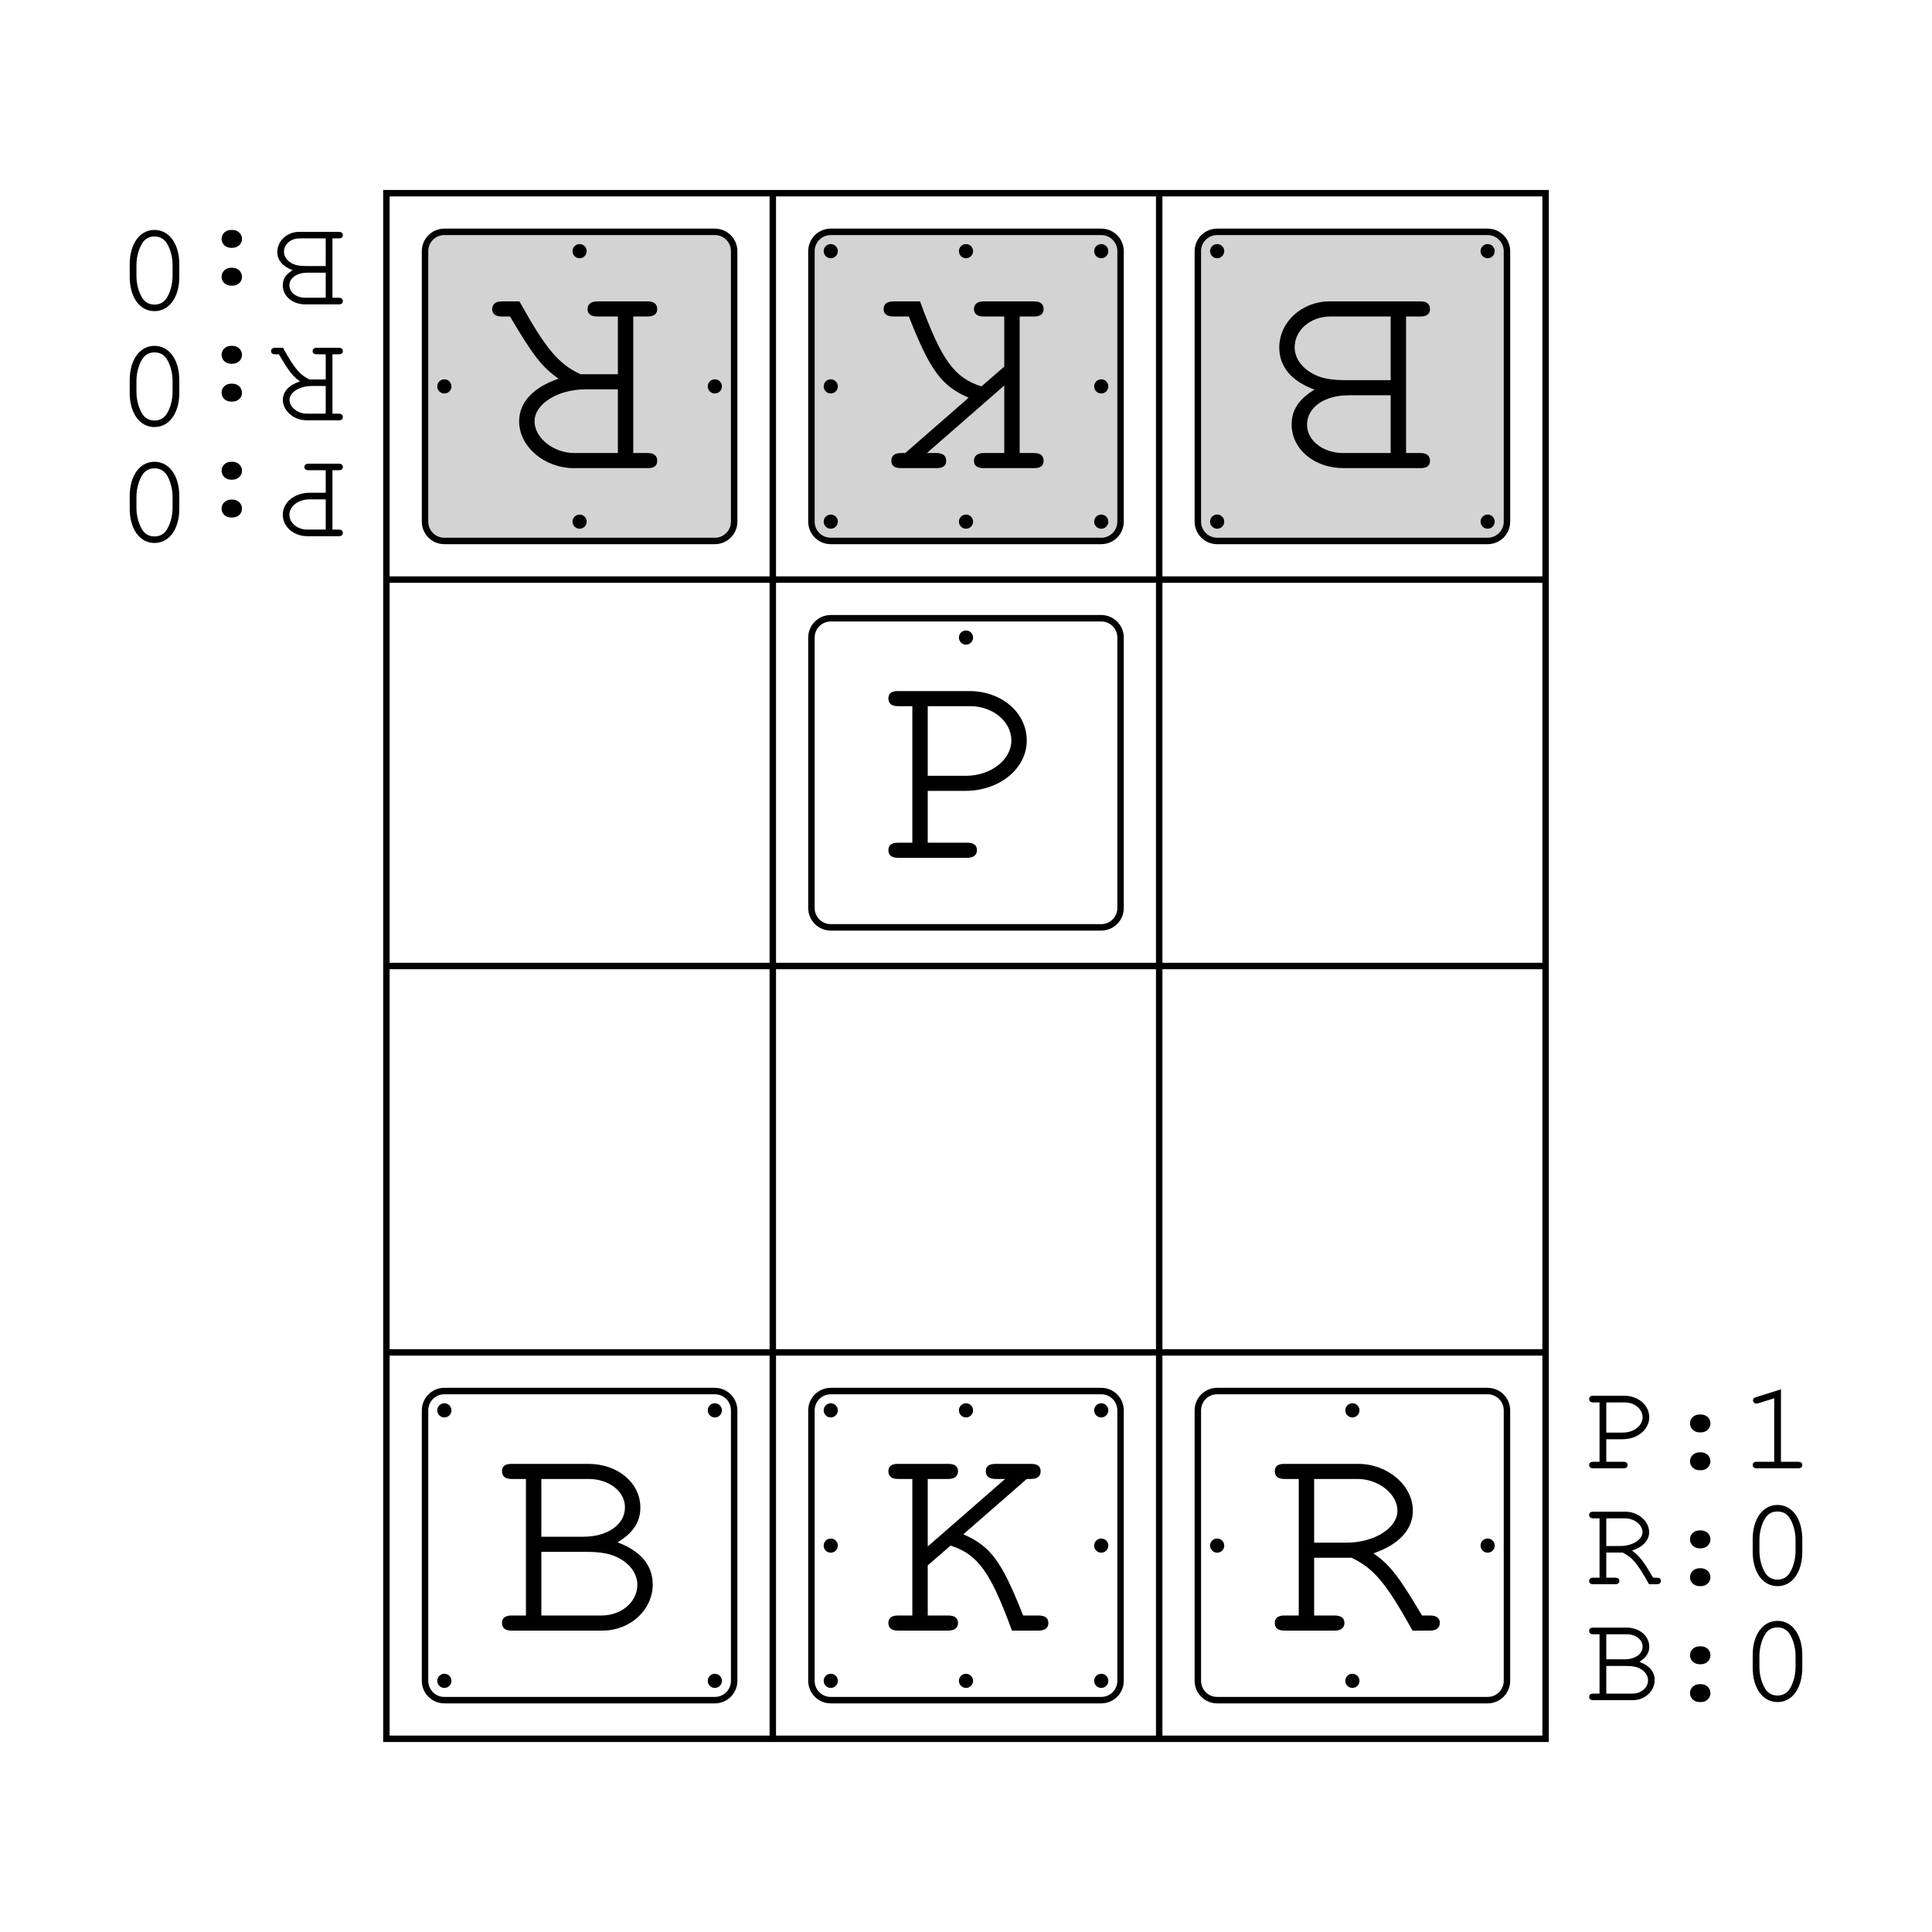
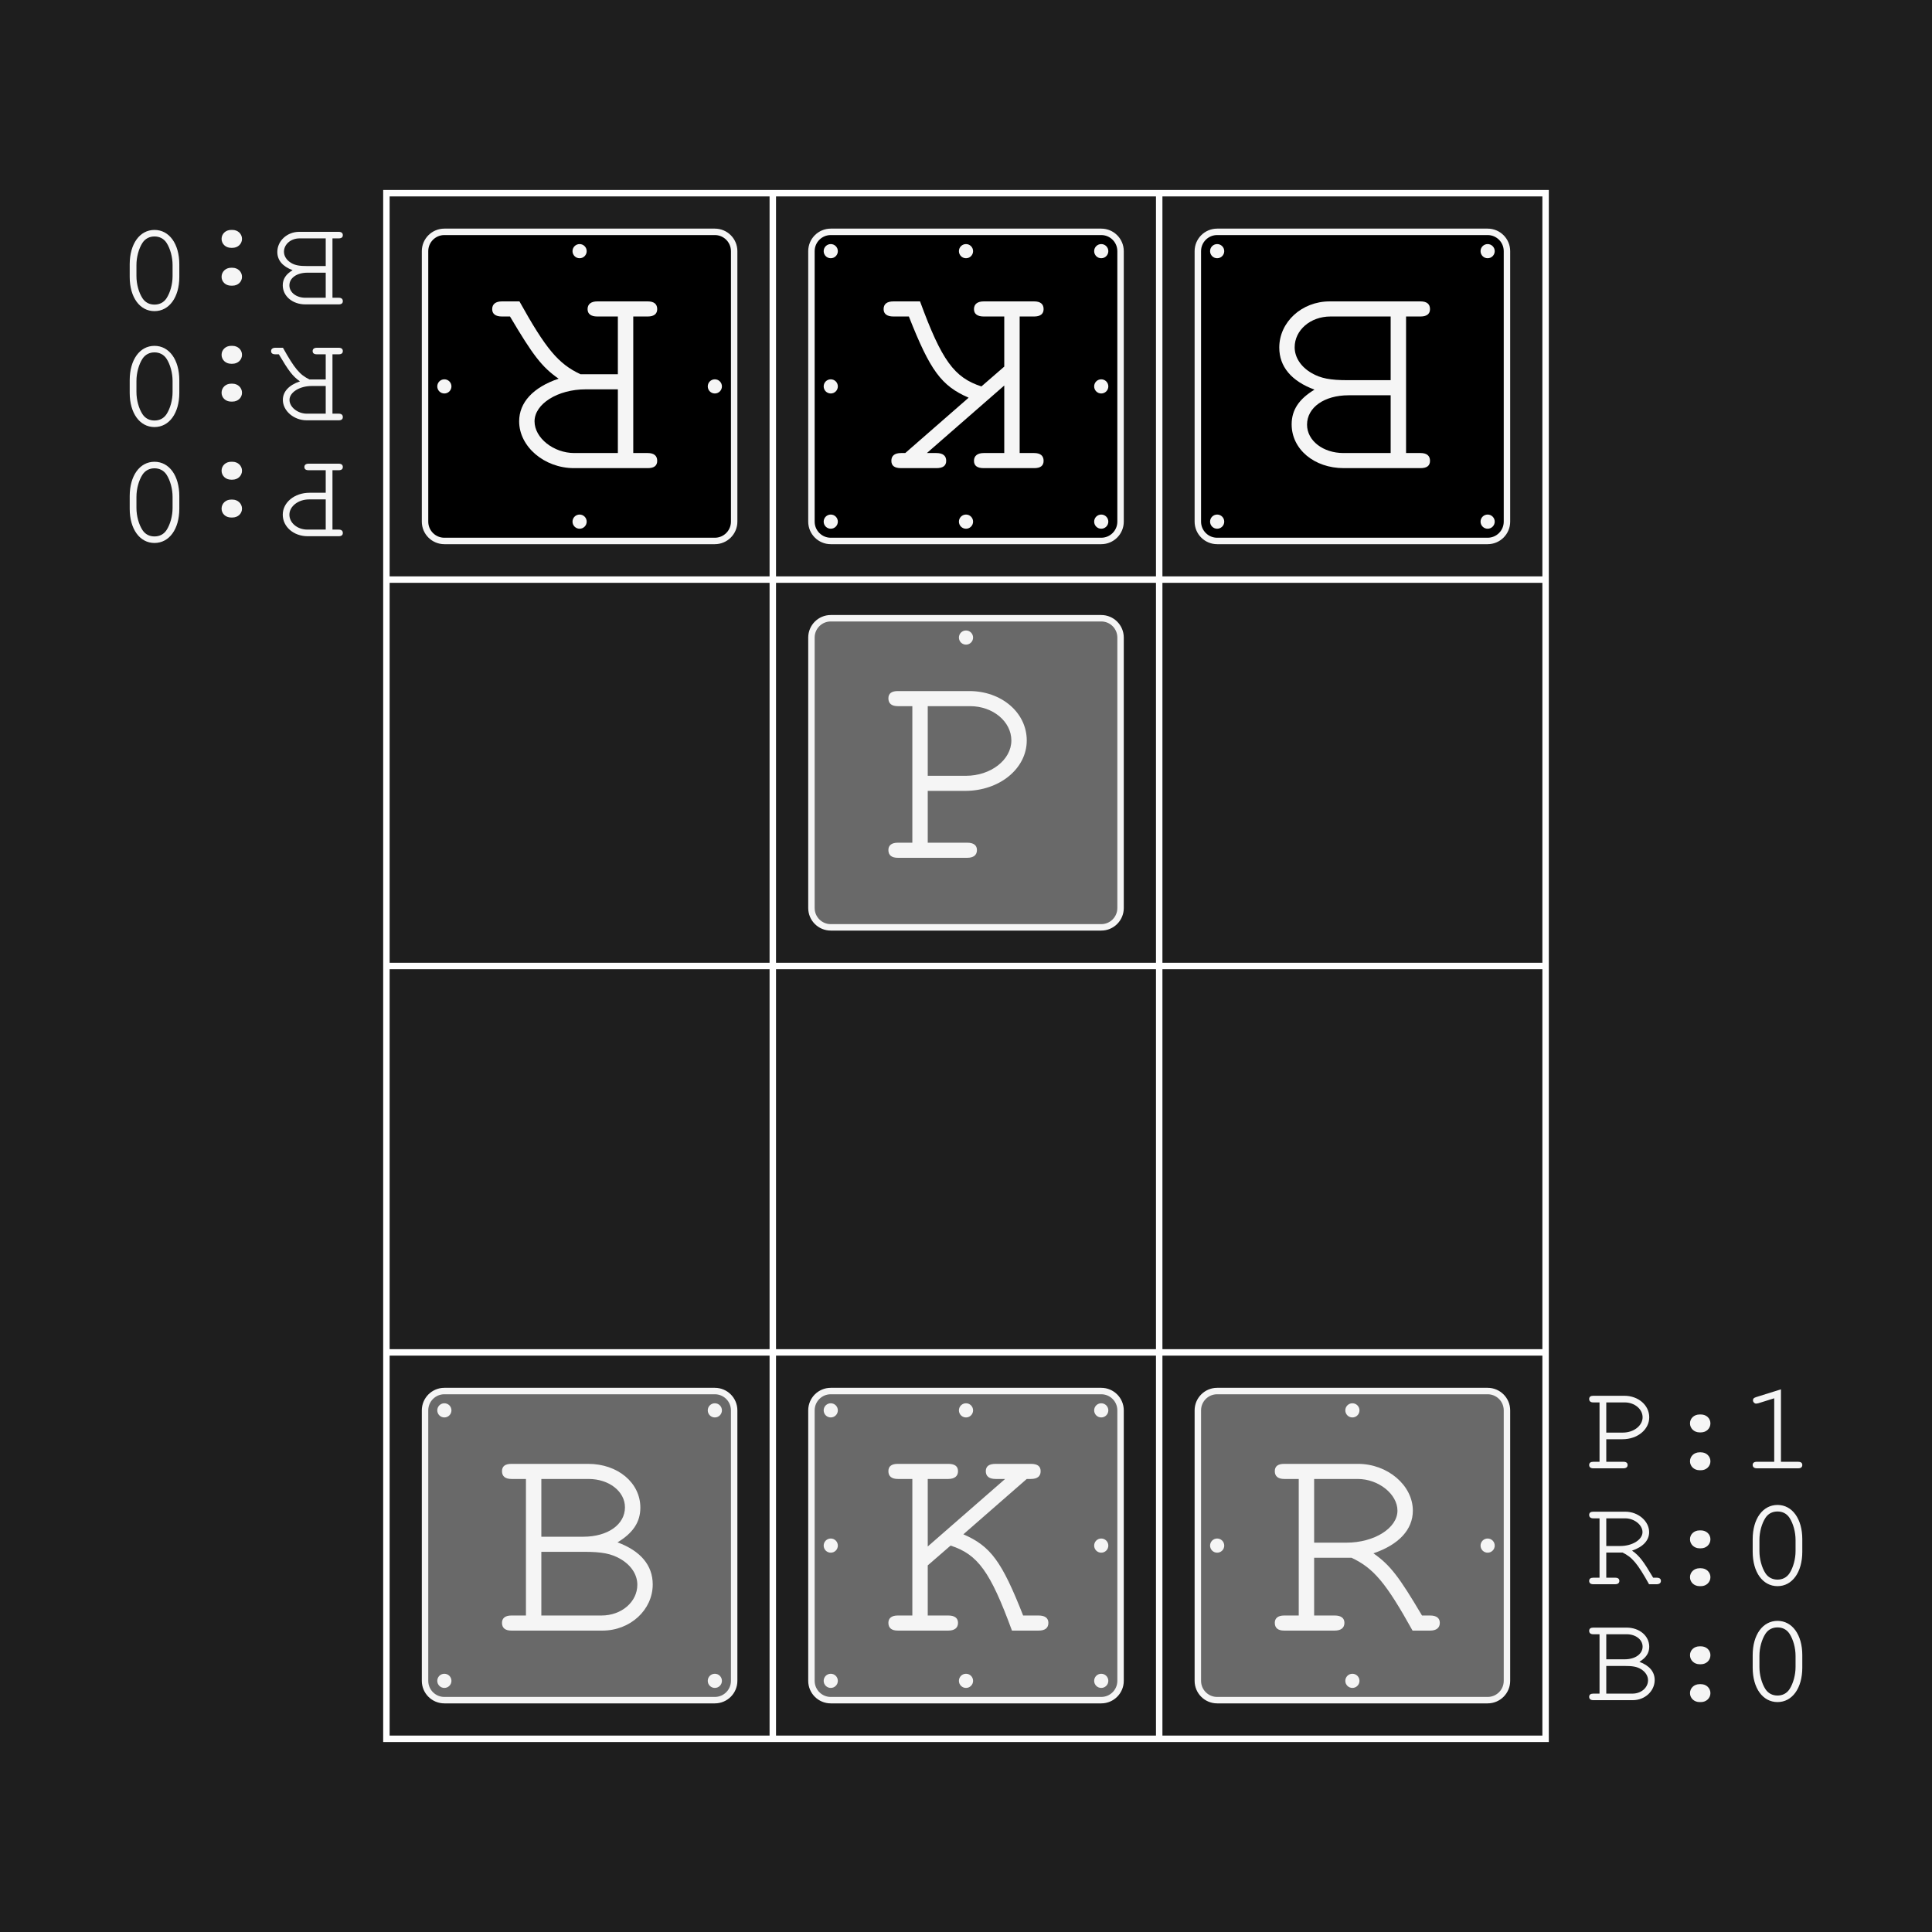
<svg xmlns="http://www.w3.org/2000/svg" baseProfile="full" height="300.0" version="1.1" width="300.0">
  <defs />
-   <rect fill="white" height="300" width="300" x="0" y="0" />
+   <rect fill="#1e1e1e" height="300" width="300" x="0" y="0" />
  <g transform="scale(1.0)">
-     <rect fill="white" height="300" width="300" x="0" y="0" />
+     <rect fill="#1e1e1e" height="300" width="300" x="0" y="0" />
    <g transform="translate(30.0,0) translate(30.0,30.0)">
-       <g id="hlines" stroke="black">
+       <g id="hlines" stroke="white">
        <line x1="0" x2="180" y1="60" y2="60" />
        <line x1="0" x2="180" y1="120" y2="120" />
        <line x1="0" x2="180" y1="180" y2="180" />
      </g>
-       <g id="vline" stroke="black">
+       <g id="vline" stroke="white">
        <line x1="60" x2="60" y1="0" y2="240" />
        <line x1="120" x2="120" y1="0" y2="240" />
      </g>
-       <rect fill="none" height="240" stroke="black" width="180" x="0" y="0" />
+       <rect fill="none" height="240" stroke="white" width="180" x="0" y="0" />
      <g>
-         <rect fill="white" height="48.0" rx="3px" ry="3px" stroke="black" width="48.0" x="126.0" y="186.0" />
-         <text fill="black" font-family="Courier" font-size="46px" x="136.2" y="223.2">R</text>
-         <circle cx="171.0" cy="210.0" fill="black" r="0.6" stroke="black" />
-         <circle cx="150.0" cy="231.0" fill="black" r="0.6" stroke="black" />
-         <circle cx="129.0" cy="210.0" fill="black" r="0.6" stroke="black" />
-         <circle cx="150.0" cy="189.0" fill="black" r="0.6" stroke="black" />
-         <rect fill="white" height="48.0" rx="3px" ry="3px" stroke="black" width="48.0" x="66.0" y="66.0" />
-         <text fill="black" font-family="Courier" font-size="46px" x="76.2" y="103.2">P</text>
-         <circle cx="90.0" cy="69.0" fill="black" r="0.6" stroke="black" />
-         <rect fill="white" height="48.0" rx="3px" ry="3px" stroke="black" width="48.0" x="66.0" y="186.0" />
-         <text fill="black" font-family="Courier" font-size="46px" x="76.2" y="223.2">K</text>
-         <circle cx="111.0" cy="210.0" fill="black" r="0.6" stroke="black" />
-         <circle cx="90.0" cy="231.0" fill="black" r="0.6" stroke="black" />
-         <circle cx="69.0" cy="210.0" fill="black" r="0.6" stroke="black" />
-         <circle cx="90.0" cy="189.0" fill="black" r="0.6" stroke="black" />
-         <circle cx="111.0" cy="231.0" fill="black" r="0.6" stroke="black" />
-         <circle cx="69.0" cy="231.0" fill="black" r="0.6" stroke="black" />
-         <circle cx="69.0" cy="189.0" fill="black" r="0.6" stroke="black" />
-         <circle cx="111.0" cy="189.0" fill="black" r="0.6" stroke="black" />
-         <rect fill="white" height="48.0" rx="3px" ry="3px" stroke="black" width="48.0" x="6.0" y="186.0" />
-         <text fill="black" font-family="Courier" font-size="46px" x="16.2" y="223.2">B</text>
-         <circle cx="51.0" cy="231.0" fill="black" r="0.6" stroke="black" />
-         <circle cx="9" cy="231.0" fill="black" r="0.6" stroke="black" />
-         <circle cx="9" cy="189.0" fill="black" r="0.6" stroke="black" />
-         <circle cx="51.0" cy="189.0" fill="black" r="0.6" stroke="black" />
-         <text fill="black" font-family="Courier" font-size="20px" x="186.0" y="198.0">P:1</text>
-         <text fill="black" font-family="Courier" font-size="20px" x="186.0" y="216">R:0</text>
-         <text fill="black" font-family="Courier" font-size="20px" x="186.0" y="234.0">B:0</text>
+         <rect fill="dimgray" height="48.0" rx="3px" ry="3px" stroke="whitesmoke" width="48.0" x="126.0" y="186.0" />
+         <text fill="whitesmoke" font-family="Courier" font-size="46px" x="136.2" y="223.2">R</text>
+         <circle cx="171.0" cy="210.0" fill="whitesmoke" r="0.6" stroke="whitesmoke" />
+         <circle cx="150.0" cy="231.0" fill="whitesmoke" r="0.6" stroke="whitesmoke" />
+         <circle cx="129.0" cy="210.0" fill="whitesmoke" r="0.6" stroke="whitesmoke" />
+         <circle cx="150.0" cy="189.0" fill="whitesmoke" r="0.6" stroke="whitesmoke" />
+         <rect fill="dimgray" height="48.0" rx="3px" ry="3px" stroke="whitesmoke" width="48.0" x="66.0" y="66.0" />
+         <text fill="whitesmoke" font-family="Courier" font-size="46px" x="76.2" y="103.2">P</text>
+         <circle cx="90.0" cy="69.0" fill="whitesmoke" r="0.6" stroke="whitesmoke" />
+         <rect fill="dimgray" height="48.0" rx="3px" ry="3px" stroke="whitesmoke" width="48.0" x="66.0" y="186.0" />
+         <text fill="whitesmoke" font-family="Courier" font-size="46px" x="76.2" y="223.2">K</text>
+         <circle cx="111.0" cy="210.0" fill="whitesmoke" r="0.6" stroke="whitesmoke" />
+         <circle cx="90.0" cy="231.0" fill="whitesmoke" r="0.6" stroke="whitesmoke" />
+         <circle cx="69.0" cy="210.0" fill="whitesmoke" r="0.6" stroke="whitesmoke" />
+         <circle cx="90.0" cy="189.0" fill="whitesmoke" r="0.6" stroke="whitesmoke" />
+         <circle cx="111.0" cy="231.0" fill="whitesmoke" r="0.6" stroke="whitesmoke" />
+         <circle cx="69.0" cy="231.0" fill="whitesmoke" r="0.6" stroke="whitesmoke" />
+         <circle cx="69.0" cy="189.0" fill="whitesmoke" r="0.6" stroke="whitesmoke" />
+         <circle cx="111.0" cy="189.0" fill="whitesmoke" r="0.6" stroke="whitesmoke" />
+         <rect fill="dimgray" height="48.0" rx="3px" ry="3px" stroke="whitesmoke" width="48.0" x="6.0" y="186.0" />
+         <text fill="whitesmoke" font-family="Courier" font-size="46px" x="16.2" y="223.2">B</text>
+         <circle cx="51.0" cy="231.0" fill="whitesmoke" r="0.6" stroke="whitesmoke" />
+         <circle cx="9" cy="231.0" fill="whitesmoke" r="0.6" stroke="whitesmoke" />
+         <circle cx="9" cy="189.0" fill="whitesmoke" r="0.6" stroke="whitesmoke" />
+         <circle cx="51.0" cy="189.0" fill="whitesmoke" r="0.6" stroke="whitesmoke" />
+         <text fill="whitesmoke" font-family="Courier" font-size="20px" x="186.0" y="198.0">P:1</text>
+         <text fill="whitesmoke" font-family="Courier" font-size="20px" x="186.0" y="216">R:0</text>
+         <text fill="whitesmoke" font-family="Courier" font-size="20px" x="186.0" y="234.0">B:0</text>
      </g>
      <g transform="rotate(180,90.0,120.0)">
-         <rect fill="lightgray" height="48.0" rx="3px" ry="3px" stroke="black" width="48.0" x="6.0" y="186.0" />
-         <text fill="black" font-family="Courier" font-size="46px" x="16.2" y="223.2">B</text>
-         <circle cx="51.0" cy="231.0" fill="black" r="0.6" stroke="black" />
-         <circle cx="9" cy="231.0" fill="black" r="0.6" stroke="black" />
-         <circle cx="9" cy="189.0" fill="black" r="0.6" stroke="black" />
-         <circle cx="51.0" cy="189.0" fill="black" r="0.6" stroke="black" />
-         <rect fill="lightgray" height="48.0" rx="3px" ry="3px" stroke="black" width="48.0" x="66.0" y="186.0" />
-         <text fill="black" font-family="Courier" font-size="46px" x="76.2" y="223.2">K</text>
-         <circle cx="111.0" cy="210.0" fill="black" r="0.6" stroke="black" />
-         <circle cx="90.0" cy="231.0" fill="black" r="0.6" stroke="black" />
-         <circle cx="69.0" cy="210.0" fill="black" r="0.6" stroke="black" />
-         <circle cx="90.0" cy="189.0" fill="black" r="0.6" stroke="black" />
-         <circle cx="111.0" cy="231.0" fill="black" r="0.6" stroke="black" />
-         <circle cx="69.0" cy="231.0" fill="black" r="0.6" stroke="black" />
-         <circle cx="69.0" cy="189.0" fill="black" r="0.6" stroke="black" />
-         <circle cx="111.0" cy="189.0" fill="black" r="0.6" stroke="black" />
-         <rect fill="lightgray" height="48.0" rx="3px" ry="3px" stroke="black" width="48.0" x="126.0" y="186.0" />
-         <text fill="black" font-family="Courier" font-size="46px" x="136.2" y="223.2">R</text>
-         <circle cx="171.0" cy="210.0" fill="black" r="0.6" stroke="black" />
-         <circle cx="150.0" cy="231.0" fill="black" r="0.6" stroke="black" />
-         <circle cx="129.0" cy="210.0" fill="black" r="0.6" stroke="black" />
-         <circle cx="150.0" cy="189.0" fill="black" r="0.6" stroke="black" />
-         <text fill="black" font-family="Courier" font-size="20px" x="186.0" y="198.0">P:0</text>
-         <text fill="black" font-family="Courier" font-size="20px" x="186.0" y="216">R:0</text>
-         <text fill="black" font-family="Courier" font-size="20px" x="186.0" y="234.0">B:0</text>
+         <rect fill="black" height="48.0" rx="3px" ry="3px" stroke="whitesmoke" width="48.0" x="6.0" y="186.0" />
+         <text fill="whitesmoke" font-family="Courier" font-size="46px" x="16.2" y="223.2">B</text>
+         <circle cx="51.0" cy="231.0" fill="whitesmoke" r="0.6" stroke="whitesmoke" />
+         <circle cx="9" cy="231.0" fill="whitesmoke" r="0.6" stroke="whitesmoke" />
+         <circle cx="9" cy="189.0" fill="whitesmoke" r="0.6" stroke="whitesmoke" />
+         <circle cx="51.0" cy="189.0" fill="whitesmoke" r="0.6" stroke="whitesmoke" />
+         <rect fill="black" height="48.0" rx="3px" ry="3px" stroke="whitesmoke" width="48.0" x="66.0" y="186.0" />
+         <text fill="whitesmoke" font-family="Courier" font-size="46px" x="76.2" y="223.2">K</text>
+         <circle cx="111.0" cy="210.0" fill="whitesmoke" r="0.6" stroke="whitesmoke" />
+         <circle cx="90.0" cy="231.0" fill="whitesmoke" r="0.6" stroke="whitesmoke" />
+         <circle cx="69.0" cy="210.0" fill="whitesmoke" r="0.6" stroke="whitesmoke" />
+         <circle cx="90.0" cy="189.0" fill="whitesmoke" r="0.6" stroke="whitesmoke" />
+         <circle cx="111.0" cy="231.0" fill="whitesmoke" r="0.6" stroke="whitesmoke" />
+         <circle cx="69.0" cy="231.0" fill="whitesmoke" r="0.6" stroke="whitesmoke" />
+         <circle cx="69.0" cy="189.0" fill="whitesmoke" r="0.6" stroke="whitesmoke" />
+         <circle cx="111.0" cy="189.0" fill="whitesmoke" r="0.6" stroke="whitesmoke" />
+         <rect fill="black" height="48.0" rx="3px" ry="3px" stroke="whitesmoke" width="48.0" x="126.0" y="186.0" />
+         <text fill="whitesmoke" font-family="Courier" font-size="46px" x="136.2" y="223.2">R</text>
+         <circle cx="171.0" cy="210.0" fill="whitesmoke" r="0.6" stroke="whitesmoke" />
+         <circle cx="150.0" cy="231.0" fill="whitesmoke" r="0.6" stroke="whitesmoke" />
+         <circle cx="129.0" cy="210.0" fill="whitesmoke" r="0.6" stroke="whitesmoke" />
+         <circle cx="150.0" cy="189.0" fill="whitesmoke" r="0.6" stroke="whitesmoke" />
+         <text fill="whitesmoke" font-family="Courier" font-size="20px" x="186.0" y="198.0">P:0</text>
+         <text fill="whitesmoke" font-family="Courier" font-size="20px" x="186.0" y="216">R:0</text>
+         <text fill="whitesmoke" font-family="Courier" font-size="20px" x="186.0" y="234.0">B:0</text>
      </g>
    </g>
  </g>
</svg>
